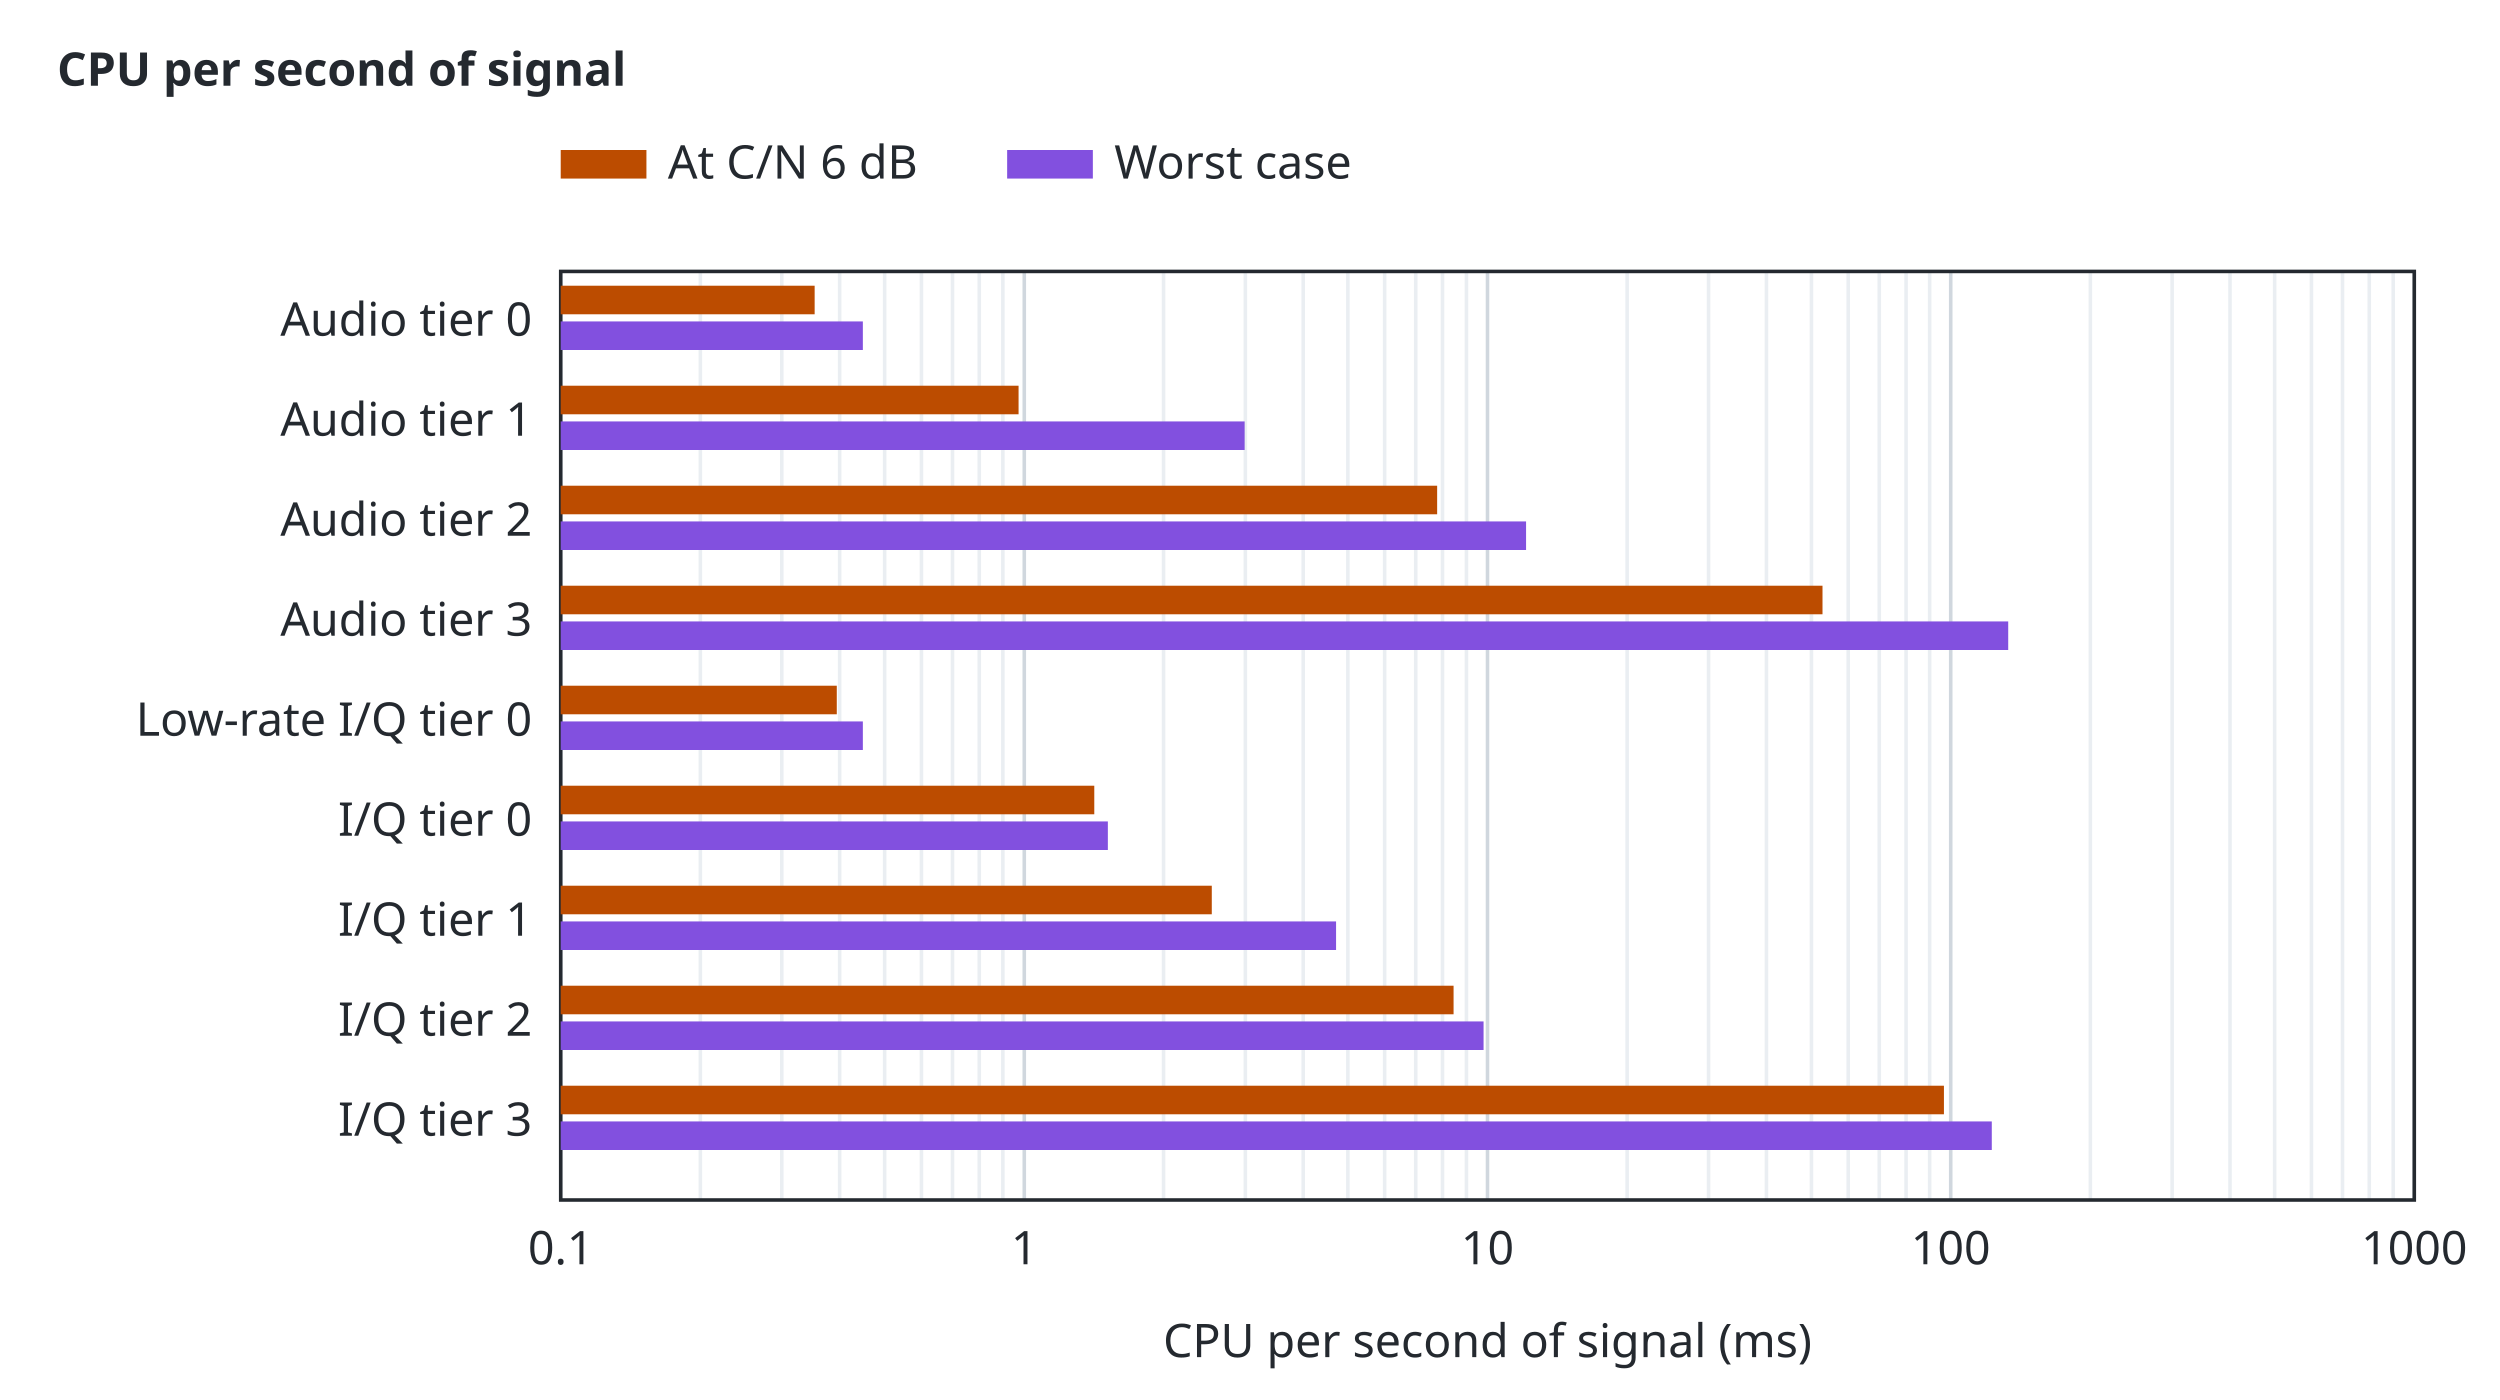
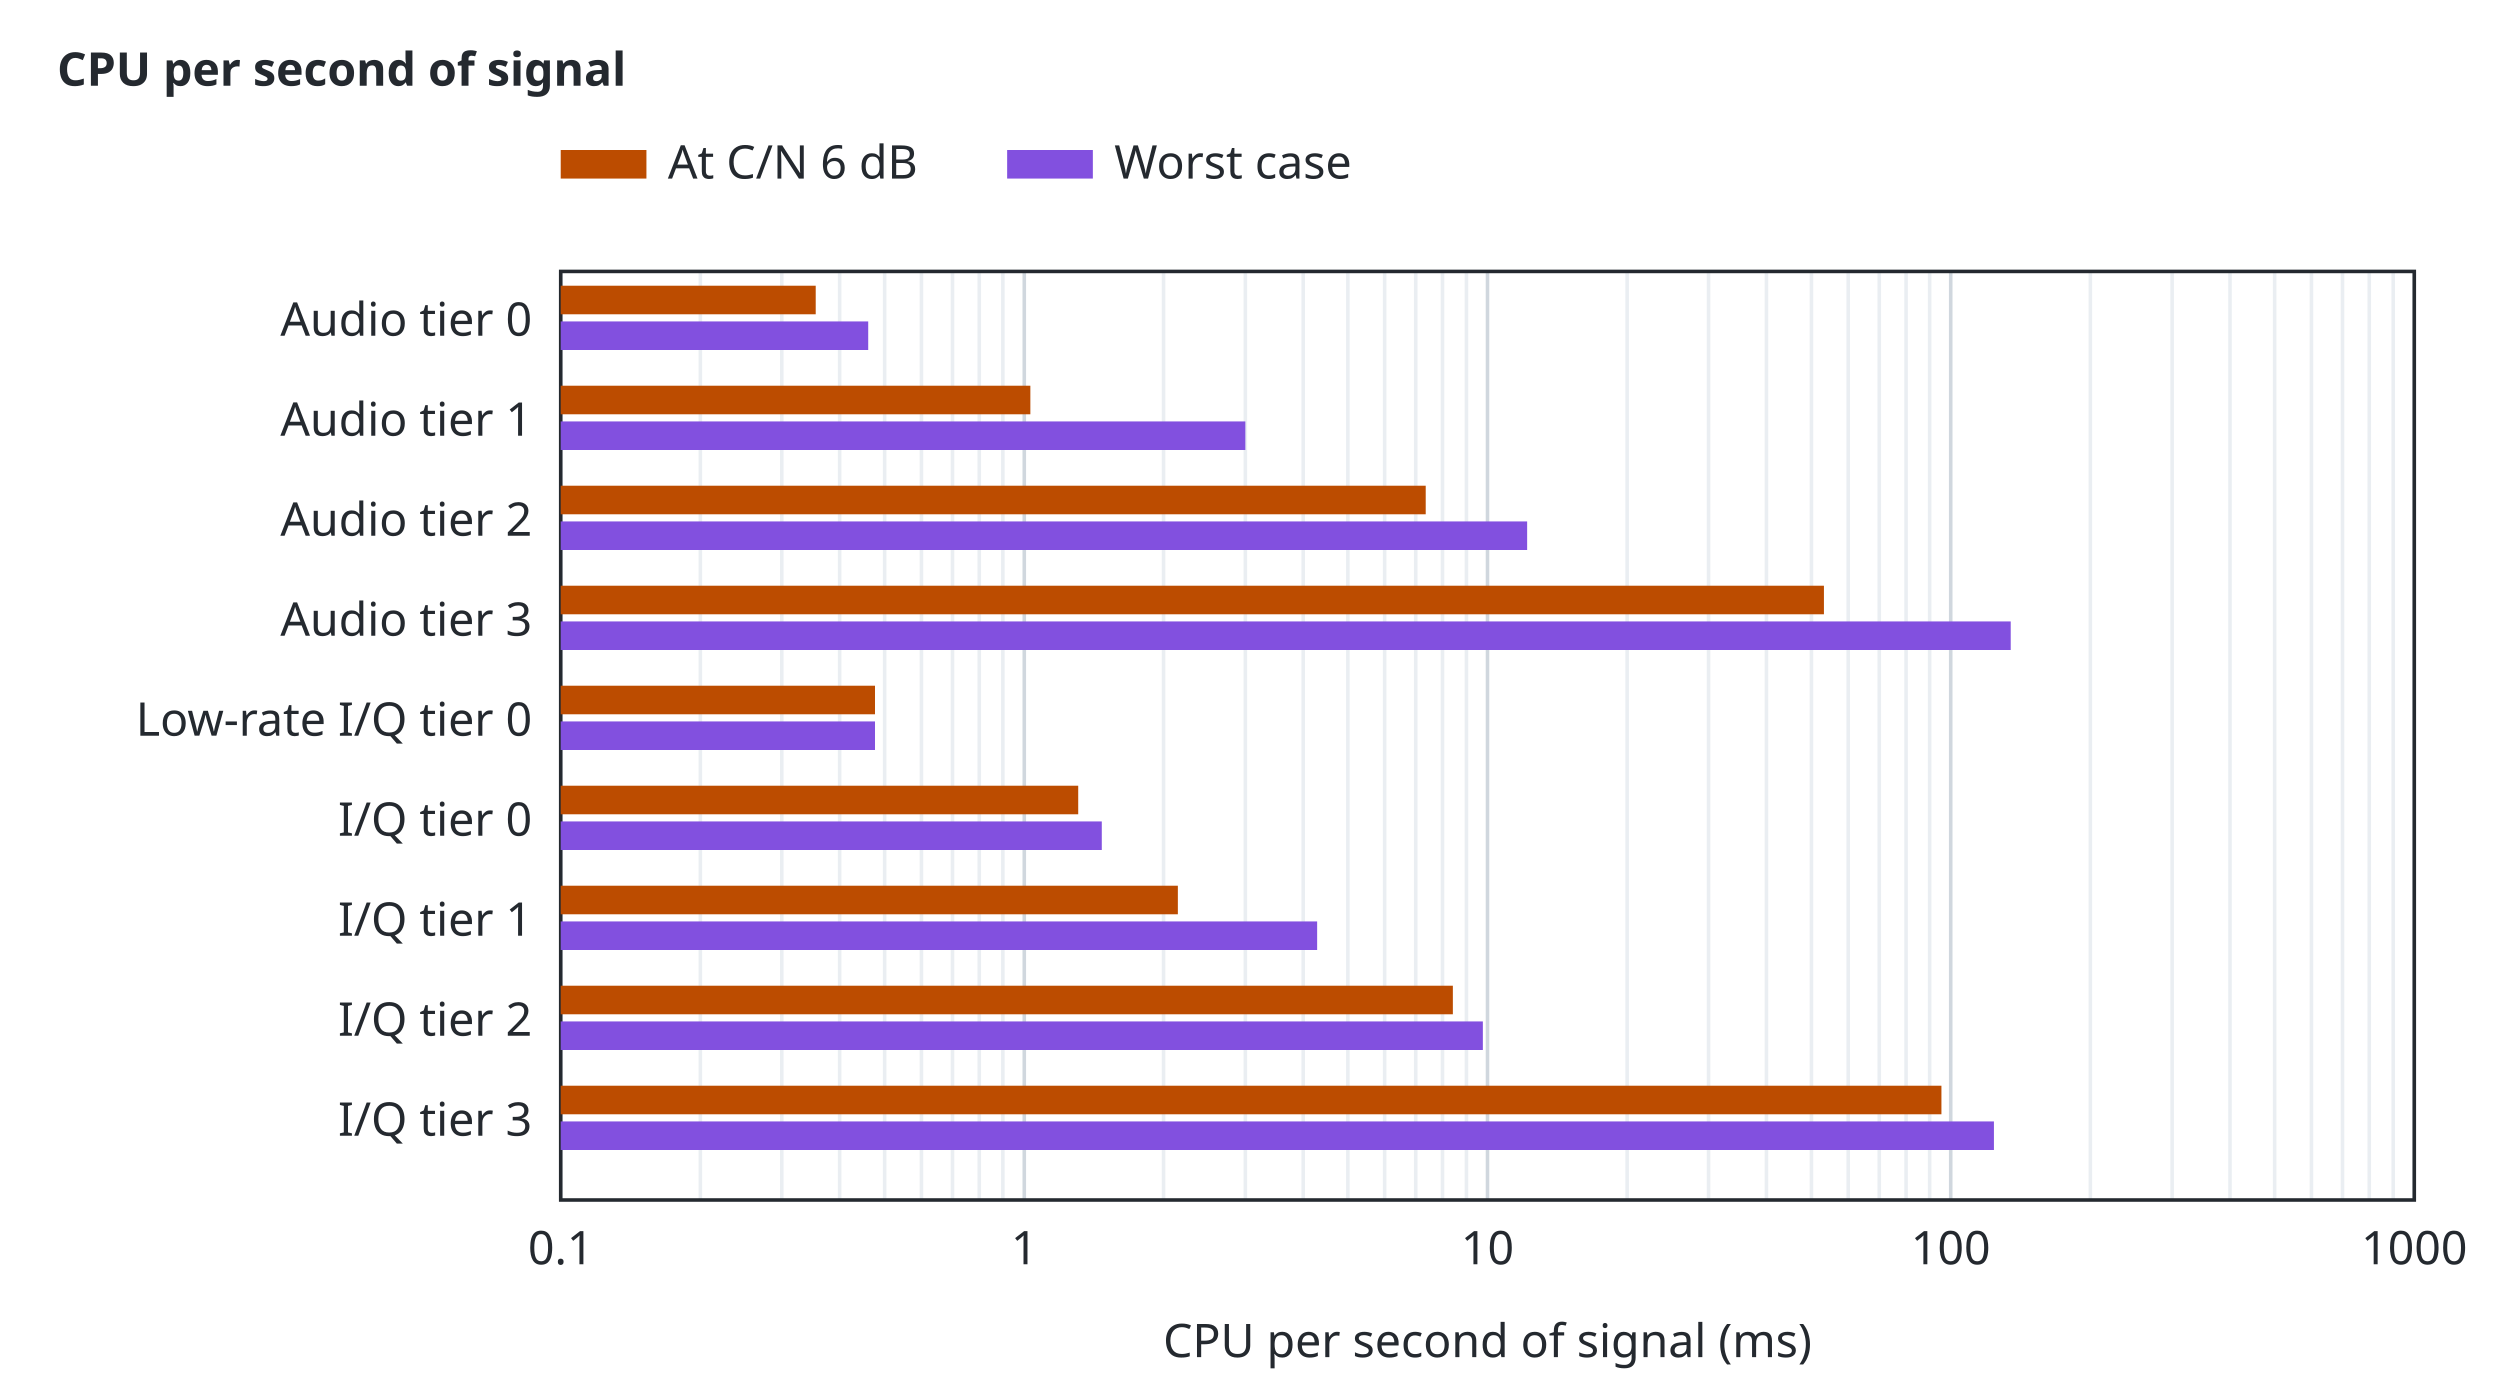
<svg xmlns="http://www.w3.org/2000/svg" width="700" height="392" viewBox="0 0 700 392">
  <style>text{font-family:sans-serif;font-size:13px;fill:#24292f}.t{font-weight:600}.bg{fill:#ffffff}.ax{stroke:#24292f;stroke-width:1;fill:none}.gr{stroke:#d0d7de;stroke-width:1}.mi{stroke:#eaeef2;stroke-width:1}.r0{stroke:#6e7781}.r1{stroke:#bc4c00}.r2{stroke:#8250df}.r3{stroke:#1b7c83}.r4{stroke:#9a6700}.s1{stroke:#cf222e}.s2{stroke:#0969da}.s3{stroke:#1a7f37}.s4{stroke:#9a6700}.q0{fill:#6e7781}.q1{fill:#bc4c00}.q2{fill:#8250df}.f1{fill:#cf222e}.f2{fill:#0969da}.f3{fill:#1a7f37}.f4{fill:#9a6700}.l{fill:none;stroke-width:2}.p{fill:none;stroke-width:1.5}.e{fill:none;stroke-width:1;stroke-opacity:.25}@media (prefers-color-scheme:dark){text{fill:#e6edf3}.bg{fill:#0d1117}.ax{stroke:#8b949e}.gr{stroke:#30363d}.mi{stroke:#21262d}.r0{stroke:#8b949e}.r1{stroke:#f0883e}.r2{stroke:#d2a8ff}.r3{stroke:#39c5cf}.r4{stroke:#d29922}.s1{stroke:#ff7b72}.s2{stroke:#58a6ff}.s3{stroke:#3fb950}.s4{stroke:#d29922}.q0{fill:#8b949e}.q1{fill:#f0883e}.q2{fill:#d2a8ff}.f1{fill:#ff7b72}.f2{fill:#58a6ff}.f3{fill:#3fb950}.f4{fill:#d29922}}</style>
  <rect class="bg" width="100%" height="100%" />
  <text class="t" x="16" y="24">CPU per second of signal</text>
  <line class="gr" x1="157.0" y1="336.0" x2="157.0" y2="76.0" />
  <text x="157.0" y="354.0" text-anchor="middle">0.1</text>
  <line class="gr" x1="286.8" y1="336.0" x2="286.8" y2="76.0" />
  <text x="286.8" y="354.0" text-anchor="middle">1</text>
  <line class="gr" x1="416.5" y1="336.0" x2="416.5" y2="76.0" />
  <text x="416.5" y="354.0" text-anchor="middle">10</text>
  <line class="gr" x1="546.2" y1="336.0" x2="546.2" y2="76.0" />
  <text x="546.2" y="354.0" text-anchor="middle">100</text>
  <line class="gr" x1="676.0" y1="336.0" x2="676.0" y2="76.0" />
  <text x="676.0" y="354.0" text-anchor="middle">1000</text>
  <line class="mi" x1="196.1" y1="336.0" x2="196.1" y2="76.0" />
  <line class="mi" x1="218.9" y1="336.0" x2="218.9" y2="76.0" />
  <line class="mi" x1="235.1" y1="336.0" x2="235.1" y2="76.0" />
  <line class="mi" x1="247.7" y1="336.0" x2="247.7" y2="76.0" />
  <line class="mi" x1="258.0" y1="336.0" x2="258.0" y2="76.0" />
  <line class="mi" x1="266.7" y1="336.0" x2="266.7" y2="76.0" />
  <line class="mi" x1="274.2" y1="336.0" x2="274.2" y2="76.0" />
  <line class="mi" x1="280.8" y1="336.0" x2="280.8" y2="76.0" />
  <line class="mi" x1="325.8" y1="336.0" x2="325.8" y2="76.0" />
  <line class="mi" x1="348.7" y1="336.0" x2="348.7" y2="76.0" />
  <line class="mi" x1="364.9" y1="336.0" x2="364.9" y2="76.0" />
  <line class="mi" x1="377.4" y1="336.0" x2="377.4" y2="76.0" />
  <line class="mi" x1="387.7" y1="336.0" x2="387.7" y2="76.0" />
  <line class="mi" x1="396.4" y1="336.0" x2="396.4" y2="76.0" />
  <line class="mi" x1="403.9" y1="336.0" x2="403.9" y2="76.0" />
  <line class="mi" x1="410.6" y1="336.0" x2="410.6" y2="76.0" />
  <line class="mi" x1="455.6" y1="336.0" x2="455.6" y2="76.0" />
  <line class="mi" x1="478.4" y1="336.0" x2="478.4" y2="76.0" />
  <line class="mi" x1="494.6" y1="336.0" x2="494.6" y2="76.0" />
  <line class="mi" x1="507.2" y1="336.0" x2="507.2" y2="76.0" />
  <line class="mi" x1="517.5" y1="336.0" x2="517.5" y2="76.0" />
  <line class="mi" x1="526.2" y1="336.0" x2="526.2" y2="76.0" />
  <line class="mi" x1="533.7" y1="336.0" x2="533.7" y2="76.0" />
  <line class="mi" x1="540.3" y1="336.0" x2="540.3" y2="76.0" />
  <line class="mi" x1="585.3" y1="336.0" x2="585.3" y2="76.0" />
  <line class="mi" x1="608.2" y1="336.0" x2="608.2" y2="76.0" />
  <line class="mi" x1="624.4" y1="336.0" x2="624.4" y2="76.0" />
  <line class="mi" x1="636.9" y1="336.0" x2="636.9" y2="76.0" />
  <line class="mi" x1="647.2" y1="336.0" x2="647.2" y2="76.0" />
  <line class="mi" x1="655.9" y1="336.0" x2="655.9" y2="76.0" />
  <line class="mi" x1="663.4" y1="336.0" x2="663.4" y2="76.0" />
  <line class="mi" x1="670.1" y1="336.0" x2="670.1" y2="76.0" />
  <rect class="ax" x="157.0" y="76.0" width="519.0" height="260.0" />
  <text x="416.5" y="380.0" text-anchor="middle">CPU per second of signal (ms)</text>
  <text x="149.0" y="94.0" text-anchor="end">Audio tier 0</text>
-   <rect class="q1" x="157.0" y="80.0" width="71.1" height="8" />
-   <rect class="q2" x="157.0" y="90.0" width="84.6" height="8" />
+   <rect class="q1" x="157.0" y="80.0" width="71.4" height="8" />
+   <rect class="q2" x="157.0" y="90.0" width="86.1" height="8" />
  <text x="149.0" y="122.0" text-anchor="end">Audio tier 1</text>
-   <rect class="q1" x="157.0" y="108.0" width="128.2" height="8" />
-   <rect class="q2" x="157.0" y="118.0" width="191.5" height="8" />
+   <rect class="q1" x="157.0" y="108.0" width="131.5" height="8" />
+   <rect class="q2" x="157.0" y="118.0" width="191.7" height="8" />
  <text x="149.0" y="150.0" text-anchor="end">Audio tier 2</text>
-   <rect class="q1" x="157.0" y="136.0" width="245.4" height="8" />
-   <rect class="q2" x="157.0" y="146.0" width="270.3" height="8" />
+   <rect class="q1" x="157.0" y="136.0" width="242.2" height="8" />
+   <rect class="q2" x="157.0" y="146.0" width="270.6" height="8" />
  <text x="149.0" y="178.0" text-anchor="end">Audio tier 3</text>
-   <rect class="q1" x="157.0" y="164.0" width="353.3" height="8" />
-   <rect class="q2" x="157.0" y="174.0" width="405.3" height="8" />
+   <rect class="q1" x="157.0" y="164.0" width="353.7" height="8" />
+   <rect class="q2" x="157.0" y="174.0" width="406.0" height="8" />
  <text x="149.0" y="206.0" text-anchor="end">Low-rate I/Q tier 0</text>
-   <rect class="q1" x="157.0" y="192.0" width="77.3" height="8" />
-   <rect class="q2" x="157.0" y="202.0" width="84.6" height="8" />
+   <rect class="q1" x="157.0" y="192.0" width="88.0" height="8" />
+   <rect class="q2" x="157.0" y="202.0" width="88.0" height="8" />
  <text x="149.0" y="234.0" text-anchor="end">I/Q tier 0</text>
-   <rect class="q1" x="157.0" y="220.0" width="149.4" height="8" />
-   <rect class="q2" x="157.0" y="230.0" width="153.2" height="8" />
+   <rect class="q1" x="157.0" y="220.0" width="144.9" height="8" />
+   <rect class="q2" x="157.0" y="230.0" width="151.5" height="8" />
  <text x="149.0" y="262.0" text-anchor="end">I/Q tier 1</text>
-   <rect class="q1" x="157.0" y="248.0" width="182.3" height="8" />
-   <rect class="q2" x="157.0" y="258.0" width="217.1" height="8" />
+   <rect class="q1" x="157.0" y="248.0" width="172.8" height="8" />
+   <rect class="q2" x="157.0" y="258.0" width="211.8" height="8" />
  <text x="149.0" y="290.0" text-anchor="end">I/Q tier 2</text>
-   <rect class="q1" x="157.0" y="276.0" width="250.0" height="8" />
-   <rect class="q2" x="157.0" y="286.0" width="258.4" height="8" />
+   <rect class="q1" x="157.0" y="276.0" width="249.8" height="8" />
+   <rect class="q2" x="157.0" y="286.0" width="258.2" height="8" />
  <text x="149.0" y="318.0" text-anchor="end">I/Q tier 3</text>
-   <rect class="q1" x="157.0" y="304.0" width="387.3" height="8" />
-   <rect class="q2" x="157.0" y="314.0" width="400.7" height="8" />
+   <rect class="q1" x="157.0" y="304.0" width="386.6" height="8" />
+   <rect class="q2" x="157.0" y="314.0" width="401.3" height="8" />
  <rect class="q1" x="157.0" y="42.0" width="24" height="8" />
  <text x="187.0" y="50.0">At C/N 6 dB</text>
  <rect class="q2" x="282.0" y="42.0" width="24" height="8" />
  <text x="312.0" y="50.0">Worst case</text>
</svg>
